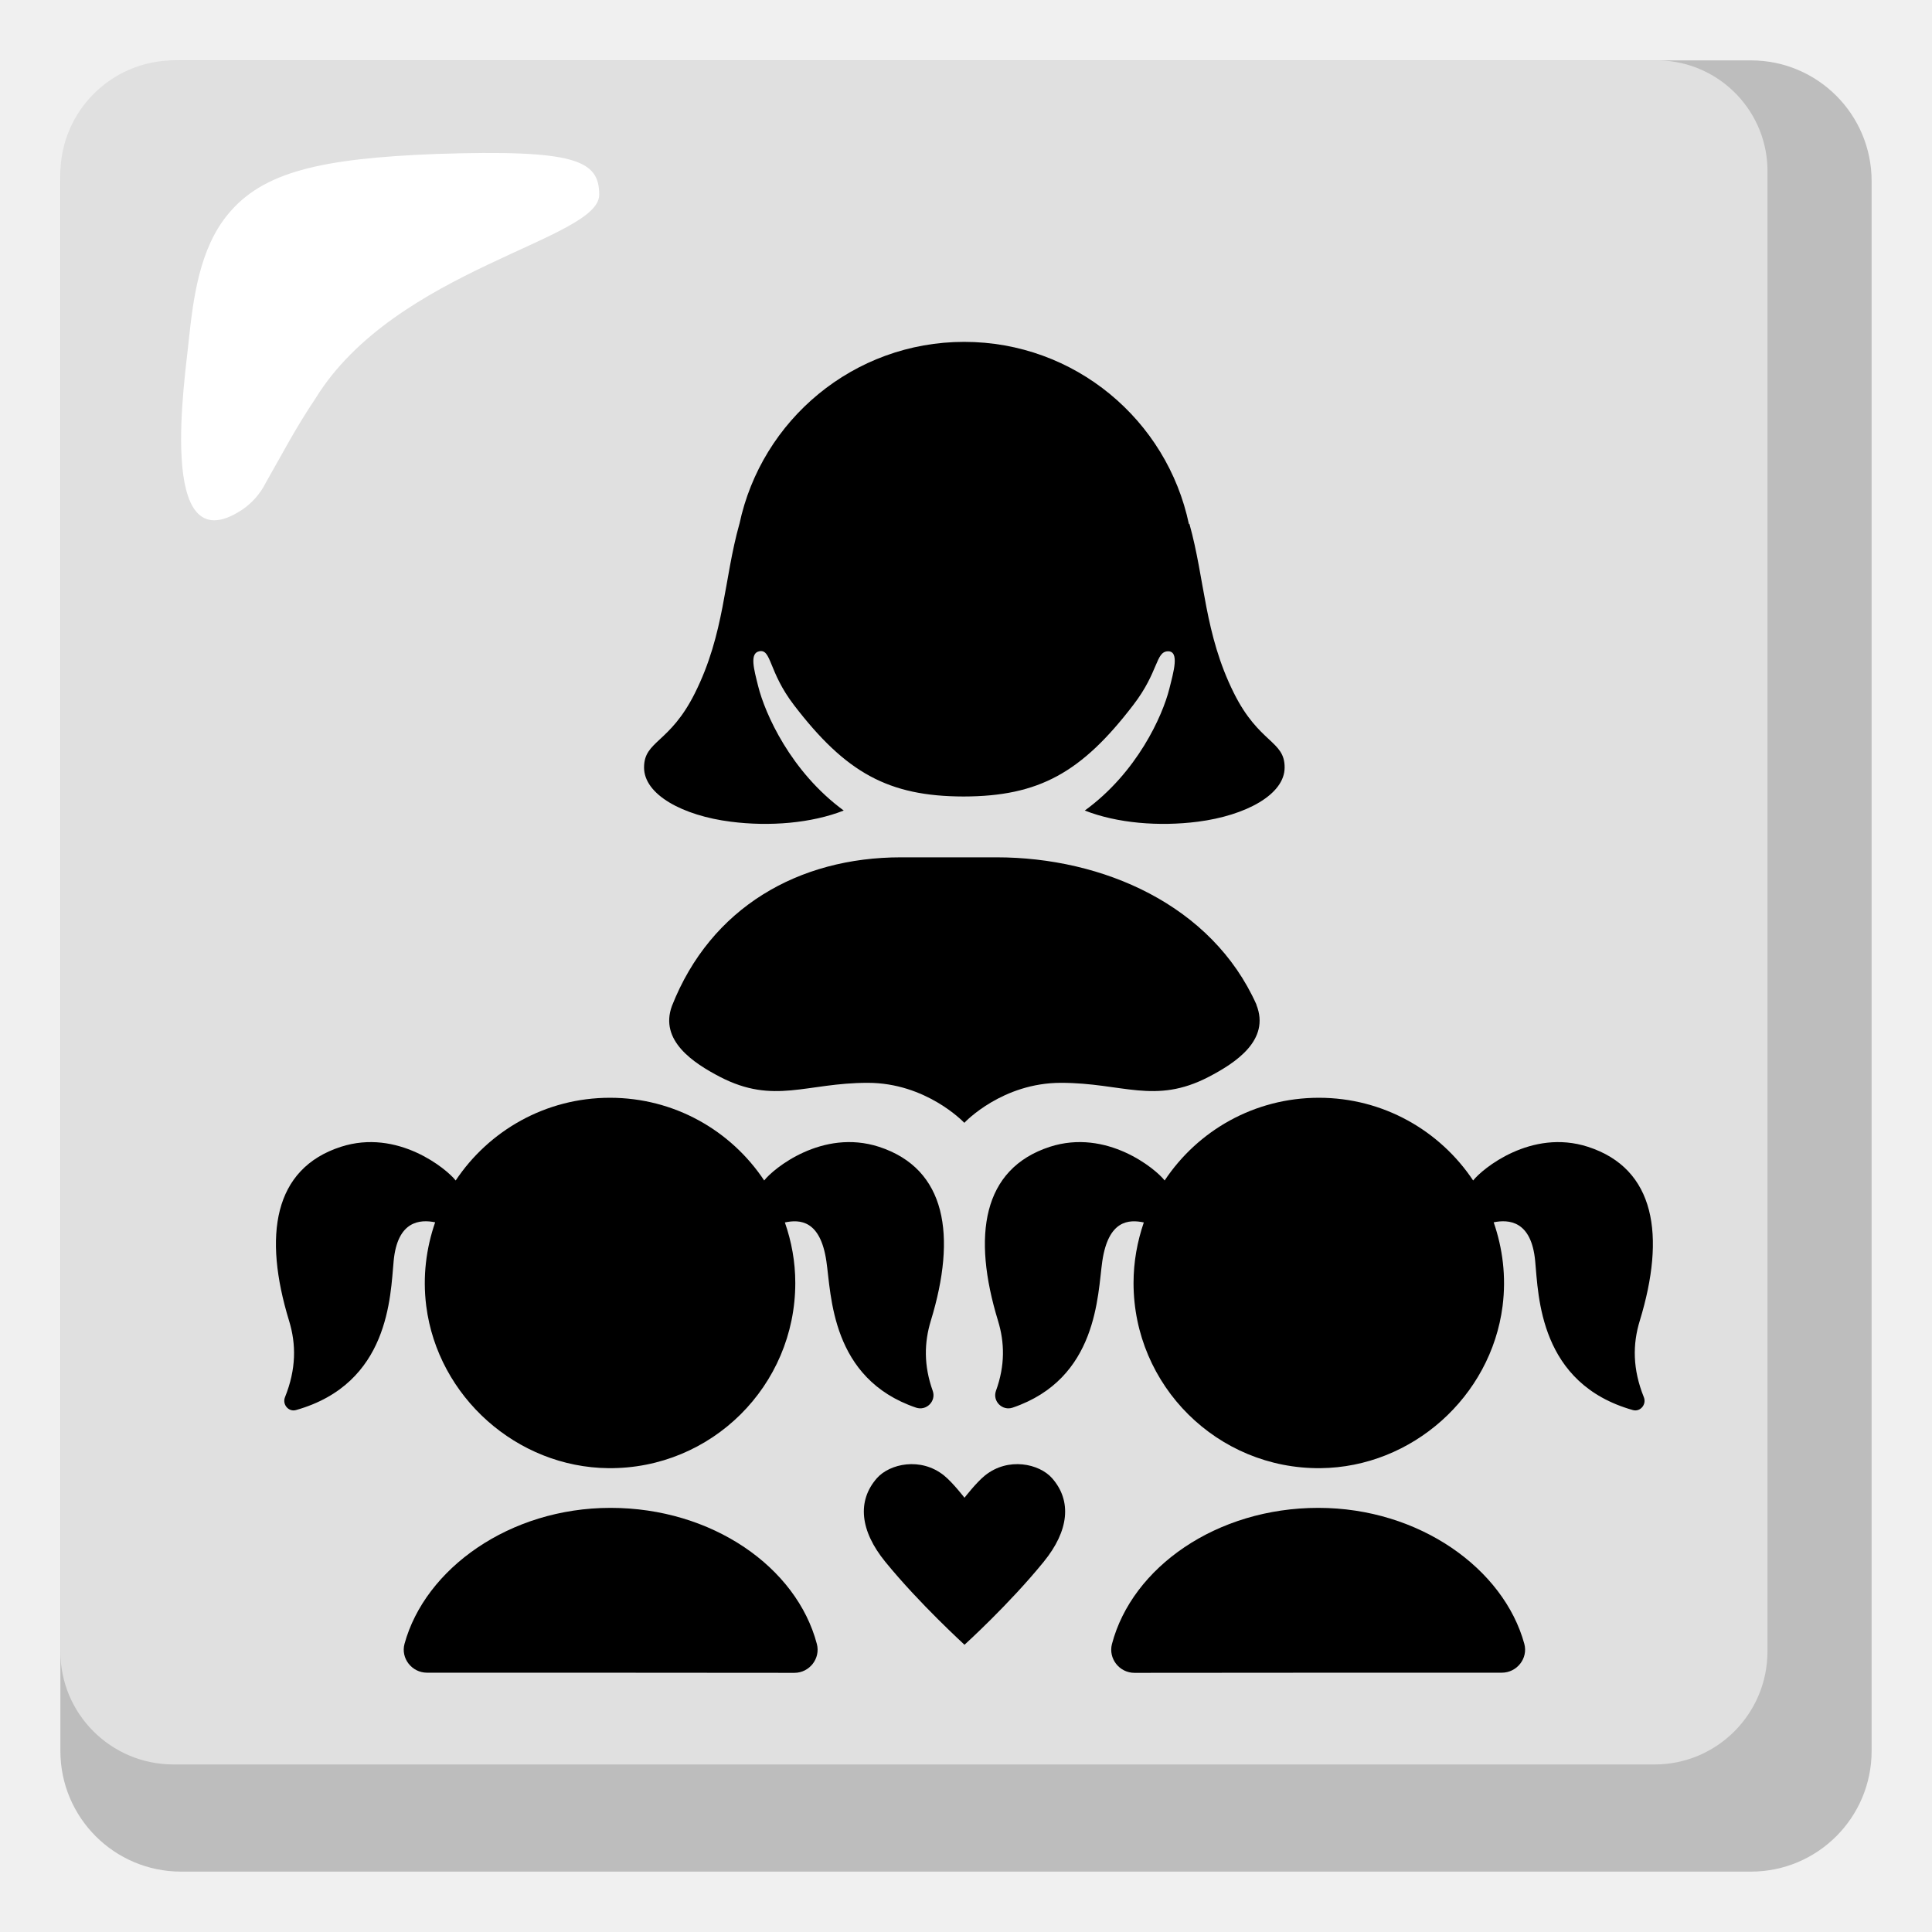
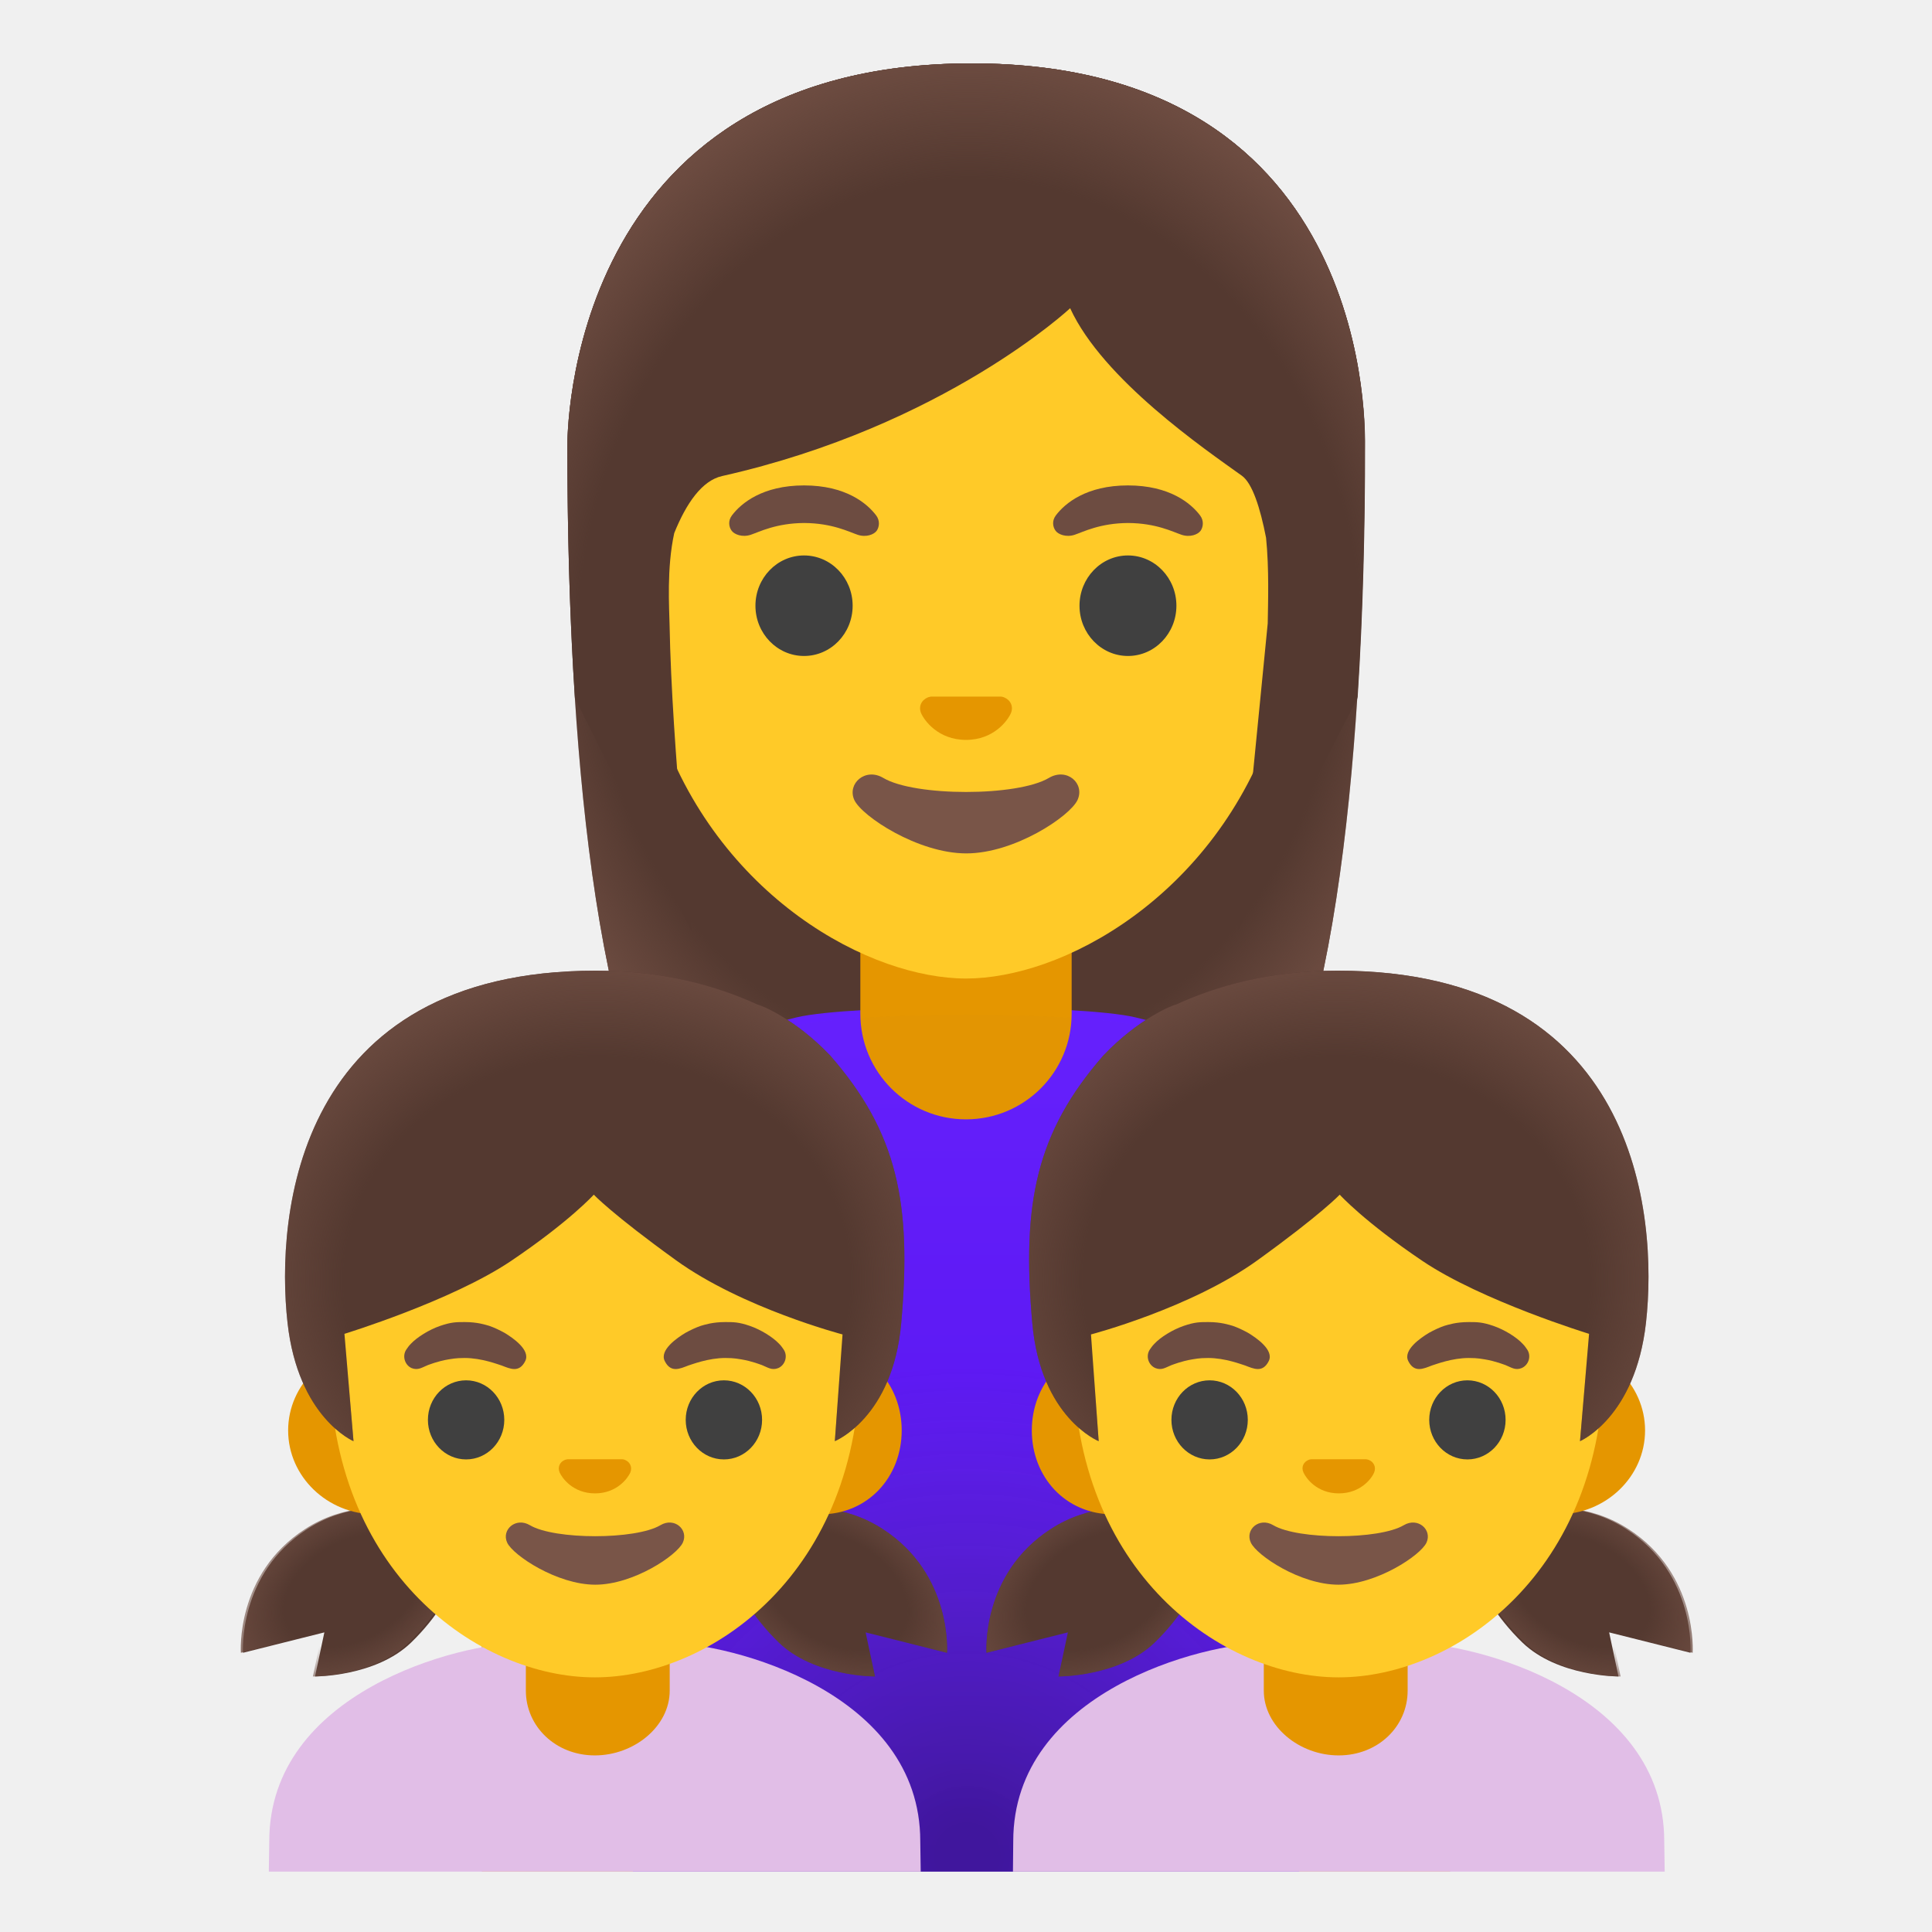
- <svg xmlns="http://www.w3.org/2000/svg" version="1.1" id="Layer_2_00000163776278721407728500000012729086459448881316_" x="0px" y="0px" viewBox="0 0 128 128" style="enable-background:new 0 0 128 128;" xml:space="preserve">
+ <svg xmlns="http://www.w3.org/2000/svg" version="1.1" id="Layer_1" x="0px" y="0px" viewBox="0 0 128 128" style="enable-background:new 0 0 128 128;" xml:space="preserve">
+   <g id="hairGroup_2_">
+     <path id="hair_7_" style="fill:#543930;" d="M64.38,4.2c-27.01,0-26.79,24.97-26.79,25.37c0,16.17,1.24,39.02,7.71,48.01   c2.57,3.56,7.53,3.76,7.53,3.76L64,81.32l11.18,0.02c0,0,4.96-0.2,7.53-3.76c6.47-8.99,7.71-31.84,7.71-48.01   C90.41,29.17,91.38,4.2,64.38,4.2z" />
+     <radialGradient id="hairHighlights_9_" cx="63.999" cy="87.209" r="31.303" gradientTransform="matrix(1 0 0 -1.1901 0 144.5769)" gradientUnits="userSpaceOnUse">
+       <stop offset="0.794" style="stop-color:#6D4C41;stop-opacity:0" />
+       <stop offset="1" style="stop-color:#6D4C41" />
+     </radialGradient>
+     <path id="hairHighlights_2_" style="fill:url(#hairHighlights_9_);" d="M64.38,4.2c-27.01,0-26.79,24.97-26.79,25.37   c0,16.17,1.24,39.02,7.71,48.01c2.57,3.56,7.53,3.76,7.53,3.76L64,81.32l11.18,0.02c0,0,4.96-0.2,7.53-3.76   c6.47-8.99,7.71-31.84,7.71-48.01C90.41,29.17,91.38,4.2,64.38,4.2z" />
+   </g>
  <g>
-     <path style="fill:#BDBDBD;" d="M116,4H12c-4.42,0-8,3.58-8,8v104c0,4.42,3.58,8,8,8h104c4.42,0,8-3.58,8-8V12   C124,7.58,120.42,4,116,4z" />
-     <path style="fill:#E0E0E0;" d="M109.7,4H11.5C7.37,4.03,4.03,7.37,4,11.5v97.9c-0.01,4.14,3.34,7.49,7.48,7.5c0.01,0,0.01,0,0.02,0   h98.1c4.14,0.01,7.49-3.34,7.5-7.48c0-0.01,0-0.01,0-0.02V11.5c0.09-4.05-3.13-7.41-7.18-7.5C109.85,4,109.77,4,109.7,4z" />
-     <path style="fill:#FFFFFF;" d="M39.7,12.9c0-2.3-1.6-3-10.8-2.7c-7.7,0.3-11.5,1.2-13.8,4c-1.9,2.3-2.3,5.6-2.6,8.4   c-0.2,2.2-2.2,14.9,3.5,11.2c0.68-0.45,1.23-1.07,1.6-1.8c1.2-2.1,1.9-3.5,3.3-5.6C26.2,17.8,39.7,15.9,39.7,12.9z" />
-     <g>
-       <path d="M81.75,45.92c-1.97-3.95-1.91-7.51-2.95-11.22c0,0-0.01,0.01-0.03,0.03c-1.45-6.9-7.56-12.08-14.89-12.08    c-7.32,0-13.43,5.17-14.89,12.06l0-0.01c-1.04,3.7-0.97,7.26-2.95,11.22c-1.67,3.35-3.37,3.14-3.37,4.93    c0,1.8,2.57,3.19,5.75,3.59c2.57,0.33,5.34,0.1,7.48-0.74c-3.52-2.58-5.22-6.43-5.67-8.24c-0.28-1.12-0.58-2.18,0.07-2.31    c0.82-0.17,0.6,1.34,2.3,3.56c3.43,4.48,6.25,6.05,11.24,6.06c4.99-0.01,7.81-1.58,11.24-6.06c1.7-2.21,1.47-3.54,2.3-3.56    c0.78-0.01,0.37,1.37,0.09,2.49c-0.45,1.79-2.13,5.54-5.6,8.06c2.14,0.84,4.91,1.07,7.49,0.74c3.18-0.41,5.75-1.8,5.75-3.59    C85.12,49.06,83.42,49.27,81.75,45.92z" />
-       <path d="M47.71,71.35c3.58,1.85,5.7,0.39,9.78,0.39c3.86,0,6.33,2.58,6.4,2.65c0.07-0.08,2.53-2.65,6.4-2.65    c4.08,0,6.21,1.46,9.78-0.39c1.79-0.93,4.1-2.44,3.17-4.78c0-0.01,0-0.01,0-0.02c-2.95-6.59-10.17-9.75-17.22-9.75h-6.33    c-6.78,0-12.6,3.32-15.17,9.84C43.67,68.94,45.94,70.43,47.71,71.35z" />
-       <path d="M69.7,97.93c-0.84-0.95-2.9-1.42-4.45-0.17c-0.58,0.47-1.35,1.47-1.35,1.47s-0.77-1-1.35-1.47    c-1.55-1.25-3.61-0.78-4.45,0.17c-1.33,1.51-1.12,3.49,0.55,5.54c2.29,2.81,5.25,5.49,5.25,5.5c0,0,2.96-2.68,5.25-5.5    C70.82,101.42,71.03,99.44,69.7,97.93z" />
-       <path d="M28.29,110.82c-1,0-1.75-0.95-1.49-1.91c1.36-4.97,6.95-9.01,13.65-9.01c6.73,0,12.33,3.93,13.67,9.02    c0.25,0.96-0.49,1.91-1.49,1.91C52.63,110.82,28.29,110.82,28.29,110.82z" />
-       <path d="M61.67,87.5c1.72-5.63,1.04-10.06-3.43-11.52c-3.77-1.22-7.02,1.46-7.61,2.23c-2.2-3.31-5.95-5.48-10.22-5.48    s-8.02,2.18-10.22,5.48c-0.59-0.76-3.84-3.45-7.61-2.23c-4.47,1.45-5.15,5.89-3.43,11.52c0.48,1.56,0.48,3.21-0.27,5.07    c-0.19,0.48,0.24,0.99,0.73,0.85c6.2-1.75,6.25-7.56,6.47-9.87c0.25-2.69,1.76-2.77,2.75-2.57c-0.59,1.71-0.84,3.58-0.59,5.55    c0.77,6.01,6,10.68,12.07,10.74c6.83,0.06,12.38-5.46,12.38-12.27c0-1.41-0.25-2.75-0.69-4.01c0.99-0.21,2.35-0.16,2.75,2.57    c0.33,2.22,0.29,7.78,5.94,9.7c0.68,0.23,1.34-0.42,1.11-1.1C61.19,90.46,61.23,88.94,61.67,87.5z" />
-       <path d="M99.5,110.82c1,0,1.75-0.95,1.49-1.91c-1.36-4.97-6.95-9.01-13.65-9.01c-6.73,0-12.33,3.93-13.67,9.02    c-0.25,0.96,0.49,1.91,1.49,1.91C75.16,110.82,99.5,110.82,99.5,110.82z" />
-       <path d="M66.12,87.5c-1.72-5.63-1.04-10.06,3.43-11.52c3.77-1.22,7.02,1.46,7.61,2.23c2.2-3.31,5.95-5.48,10.22-5.48    s8.02,2.18,10.22,5.48c0.59-0.76,3.84-3.45,7.61-2.23c4.47,1.45,5.15,5.89,3.43,11.52c-0.48,1.56-0.48,3.21,0.27,5.07    c0.19,0.48-0.24,0.99-0.73,0.85c-6.2-1.75-6.25-7.56-6.47-9.87c-0.25-2.69-1.76-2.77-2.75-2.57c0.59,1.71,0.84,3.58,0.59,5.55    c-0.77,6.01-6,10.68-12.07,10.74c-6.82,0.06-12.38-5.46-12.38-12.27c0-1.41,0.25-2.75,0.68-4.01c-0.99-0.21-2.35-0.16-2.75,2.57    c-0.32,2.22-0.29,7.78-5.94,9.7c-0.68,0.23-1.34-0.42-1.11-1.1C66.6,90.46,66.56,88.94,66.12,87.5z" />
+     <linearGradient id="SVGID_1_" gradientUnits="userSpaceOnUse" x1="64.001" y1="4.226" x2="64.001" y2="59.444" gradientTransform="matrix(1 0 0 -1 0 128)">
+       <stop offset="0" style="stop-color:#530EEB" />
+       <stop offset="1" style="stop-color:#651FFF" />
+     </linearGradient>
+     <path style="fill:url(#SVGID_1_);" d="M75.21,67.4c-1.83-0.43-6.52-0.65-11.21-0.65s-9.38,0.22-11.21,0.65   c-11.23,2.67-20.86,9.43-20.86,25.43V124h1.5h1.5h58.14h1.5h1.5V92.83C96.07,76.83,86.44,70.07,75.21,67.4z" />
+   </g>
+   <g id="neck_3_">
+     <g id="neck_2_">
+       <path style="fill:#E59600;" d="M64,74.16L64,74.16c-3.87,0-7-3.13-7-7v-6.42h14v6.42C71,71.03,67.87,74.16,64,74.16z" />
    </g>
  </g>
+   <g id="arm_1_">
+     <linearGradient id="SVGID_2_" gradientUnits="userSpaceOnUse" x1="36.929" y1="3.947" x2="36.929" y2="30.179" gradientTransform="matrix(1 0 0 -1 0 128)">
+       <stop offset="0.604" style="stop-color:#FFCA28" />
+       <stop offset="1" style="stop-color:#FFB300" />
+     </linearGradient>
+     <polygon style="fill:url(#SVGID_2_);" points="31.93,124 32.93,124 33.93,124 39.93,124 40.93,124 41.93,124 41.93,96.82    31.93,96.82  " />
+   </g>
+   <g id="arm">
+     <linearGradient id="SVGID_3_" gradientUnits="userSpaceOnUse" x1="91.071" y1="3.947" x2="91.071" y2="30.179" gradientTransform="matrix(1 0 0 -1 0 128)">
+       <stop offset="0.604" style="stop-color:#FFCA28" />
+       <stop offset="1" style="stop-color:#FFB300" />
+     </linearGradient>
+     <polygon style="fill:url(#SVGID_3_);" points="86.07,96.82 86.07,124 87.07,124 88.07,124 94.07,124 95.07,124 96.07,124    96.07,96.82  " />
+   </g>
+   <path id="head_2_" style="fill:#FFCA28;" d="M64,11.85L64,11.85L64,11.85c-11.36,0-21.88,8.45-21.88,26.36  c0,14.39,8.91,22.9,16.67,25.64c1.85,0.65,3.63,0.98,5.22,0.98c1.57,0,3.35-0.33,5.18-0.97c7.76-2.73,16.7-11.25,16.7-25.65  C85.88,20.29,75.36,11.85,64,11.85z" />
+   <path id="mouth_3_" style="fill:#795548;" d="M69.49,51.54c-2.08,1.24-8.89,1.24-10.97,0c-1.19-0.71-2.41,0.38-1.92,1.46  c0.49,1.07,4.21,3.54,7.42,3.54s6.88-2.47,7.37-3.54C71.89,51.91,70.69,50.83,69.49,51.54z" />
+   <path id="nose_3_" style="fill:#E59600;" d="M66.52,46.2c-0.07-0.03-0.14-0.04-0.21-0.05h-4.62c-0.07,0.01-0.14,0.03-0.21,0.05  c-0.42,0.17-0.65,0.6-0.45,1.06c0.2,0.46,1.12,1.76,2.97,1.76c1.85,0,2.77-1.3,2.97-1.76C67.17,46.8,66.94,46.37,66.52,46.2z" />
+   <g id="eyes_1_">
+     <ellipse style="fill:#404040;" cx="53.27" cy="40.13" rx="3.22" ry="3.33" />
+     <ellipse style="fill:#404040;" cx="74.73" cy="40.13" rx="3.21" ry="3.33" />
+   </g>
+   <g id="eyebrows_1_">
+     <path style="fill:#6D4C41;" d="M58.05,34.15c-0.61-0.81-2.03-1.99-4.78-1.99s-4.17,1.18-4.78,1.99c-0.27,0.36-0.2,0.77-0.01,1.02   c0.17,0.23,0.69,0.45,1.26,0.26c0.57-0.19,1.68-0.77,3.54-0.78c1.86,0.01,2.97,0.59,3.54,0.78c0.57,0.19,1.08-0.02,1.26-0.26   C58.25,34.93,58.32,34.51,58.05,34.15z" />
+     <path style="fill:#6D4C41;" d="M79.51,34.15c-0.61-0.81-2.03-1.99-4.78-1.99s-4.17,1.18-4.78,1.99c-0.27,0.36-0.2,0.77-0.01,1.02   c0.17,0.23,0.69,0.45,1.26,0.26c0.57-0.19,1.68-0.77,3.54-0.78c1.86,0.01,2.97,0.59,3.54,0.78c0.57,0.19,1.08-0.02,1.26-0.26   C79.71,34.93,79.78,34.51,79.51,34.15z" />
+   </g>
+   <g id="hairGroup_1_">
+     <g id="hair">
+       <path style="fill:#543930;" d="M64.38,4.2c-27.01,0-26.79,24.97-26.79,25.37c0,5.11,0.12,10.88,0.5,16.68l7.76,15.53    c0,0-1.34-12.17-1.49-20.42c-0.02-1.06-0.2-3.72,0.31-6.04c0.79-1.96,1.83-3.48,3.17-3.78c14.72-3.31,23.06-11.12,23.06-11.12    c2.17,4.73,8.94,9.35,11.38,11.1c0.69,0.5,1.21,2.11,1.6,4.11c0.21,2.07,0.13,4.34,0.11,5.67l-2.01,20.44l7.95-15.48    c0-0.03,0.01-0.07,0.02-0.1c0.37-5.76,0.49-11.5,0.49-16.58C90.41,29.17,91.38,4.2,64.38,4.2z" />
+     </g>
+     <radialGradient id="hairHighlights_10_" cx="64.219" cy="84.558" r="32.788" gradientTransform="matrix(1 0 0 -1.2135 0 146.0553)" gradientUnits="userSpaceOnUse">
+       <stop offset="0.794" style="stop-color:#6D4C41;stop-opacity:0" />
+       <stop offset="1" style="stop-color:#6D4C41" />
+     </radialGradient>
+     <path id="hairHighlights_1_" style="fill:url(#hairHighlights_10_);" d="M64.38,4.2c-27.01,0-26.79,24.97-26.79,25.37   c0,5.11,0.12,10.88,0.5,16.68l4.42-0.01c-0.04-1.92,1.31-13.81,5.32-14.71C62.55,28.21,70.89,20.4,70.89,20.4   c2.17,4.73,8.94,9.35,11.38,11.1c2,1.44,2.61,12.22,2.57,14.74h5.07c0-0.03,0.01-0.07,0.02-0.1c0.37-5.76,0.49-11.5,0.49-16.58   C90.41,29.17,91.38,4.2,64.38,4.2z" />
+   </g>
+   <g style="opacity:0.39;">
+     <radialGradient id="SVGID_4_" cx="64.071" cy="5.103" r="57.774" gradientTransform="matrix(1 0 0 -0.9787 0 127.893)" gradientUnits="userSpaceOnUse">
+       <stop offset="0.035" style="stop-color:#212121" />
+       <stop offset="0.217" style="stop-color:#333333;stop-opacity:0.679" />
+       <stop offset="0.574" style="stop-color:#616161;stop-opacity:0.05" />
+     </radialGradient>
+     <path style="fill:url(#SVGID_4_);" d="M74.93,67.86c-1.54-0.36-5.9-0.61-10.86-0.61s-9.32,0.25-10.86,0.61   C39.95,71.01,33.5,78.85,33.5,91.83V124h61.14V91.83C94.64,78.85,88.19,71.01,74.93,67.86z" />
+   </g>
+   <path id="shirt_8_" style="fill:#E1BEE7;" d="M60.97,121.98c0-9.84-12.51-13.14-16.87-13.14h-9.38c-4.35,0-16.88,3.3-16.88,13.14  c0,0-0.01,0.79-0.03,2.02h1.02h0.98H59h0.98H61C60.98,122.98,60.97,121.98,60.97,121.98z" />
+   <g id="neck_1_">
+     <path style="fill:#E59600;" d="M39.41,116.3c-2.6,0-4.57-1.92-4.57-4.29v-2.38h9.53v2.38C44.37,114.38,42.01,116.3,39.41,116.3z" />
+   </g>
+   <g id="hair_x5F_back_5_">
+     <g id="hair_8_">
+       <path style="fill:#543930;" d="M20.87,111.07l0.62-2.92l-5.39,1.35c0,0-0.38-5.2,4.26-8.2c5.09-3.29,10.94,0.22,10.94,0.22    s-0.58,3.93-4.06,7.3C24.9,111.09,20.87,111.07,20.87,111.07z" />
+     </g>
+     <g id="hair_6_">
+       <path style="fill:#543930;" d="M57.97,111.07l-0.62-2.92l5.39,1.35c0,0,0.38-5.2-4.26-8.2c-5.09-3.29-10.94,0.22-10.94,0.22    s0.58,3.93,4.06,7.3C53.95,111.09,57.97,111.07,57.97,111.07z" />
+     </g>
+     <radialGradient id="hairHighlights_11_" cx="55.325" cy="22.628" r="9.837" gradientTransform="matrix(0.8651 0.5016 0.3314 -0.5715 -0.0369 90.5509)" gradientUnits="userSpaceOnUse">
+       <stop offset="0.525" style="stop-color:#6D4C41;stop-opacity:0" />
+       <stop offset="1" style="stop-color:#6D4C41" />
+     </radialGradient>
+     <path id="hairHighlights_6_" style="fill:url(#hairHighlights_11_);" d="M57.97,111.07l-0.62-2.92l5.39,1.35c0,0,0.38-5.2-4.26-8.2   c-5.09-3.29-10.94,0.22-10.94,0.22s0.58,3.93,4.06,7.3C53.95,111.09,57.97,111.07,57.97,111.07z" />
+     <radialGradient id="hairHighlights_12_" cx="1274.48" cy="22.628" r="9.342" gradientTransform="matrix(-0.8651 0.5016 -0.3314 -0.5715 1133.421 -520.9948)" gradientUnits="userSpaceOnUse">
+       <stop offset="0.525" style="stop-color:#6D4C41;stop-opacity:0" />
+       <stop offset="1" style="stop-color:#6D4C41" />
+     </radialGradient>
+     <path id="hairHighlights_4_" style="fill:url(#hairHighlights_12_);" d="M20.73,111.07l0.62-2.92l-5.39,1.35c0,0-0.38-5.2,4.26-8.2   c5.09-3.29,10.94,0.22,10.94,0.22s-0.58,3.93-4.06,7.3C24.75,111.09,20.73,111.07,20.73,111.07z" />
+   </g>
+   <g id="ears_2_">
+     <path style="fill:#E59600;" d="M54.36,89.21h-3.97H28.85h-3.98c-3.18,0-5.78,2.5-5.78,5.56s2.6,5.56,5.78,5.56h3.98h21.53h3.97   c3.18,0,5.39-2.5,5.39-5.56S57.54,89.21,54.36,89.21z" />
+   </g>
+   <path id="head_7_" style="fill:#FFCA28;" d="M39.41,66.27L39.41,66.27L39.41,66.27c-9.33,0-17.57,9.8-17.57,23.9  c0,14.02,9.87,20.96,17.57,20.96s17.57-6.93,17.57-20.96C56.98,76.06,48.73,66.27,39.41,66.27z" />
+   <path id="mouth_8_" style="fill:#795548;" d="M43.75,101.05c-1.64,0.97-7,0.97-8.64,0c-0.94-0.56-1.9,0.3-1.51,1.15  c0.38,0.84,3.31,2.79,5.84,2.79s5.42-1.95,5.8-2.79C45.63,101.35,44.69,100.49,43.75,101.05z" />
+   <path id="nose_8_" style="fill:#E59600;" d="M41.4,96.72c-0.05-0.02-0.11-0.04-0.17-0.04H37.6c-0.06,0.01-0.11,0.02-0.17,0.04  c-0.33,0.13-0.51,0.47-0.35,0.84c0.16,0.36,0.88,1.38,2.34,1.38c1.46,0,2.18-1.02,2.34-1.38C41.91,97.19,41.73,96.85,41.4,96.72z" />
+   <g id="eyes_8_">
+     <ellipse style="fill:#404040;" cx="30.88" cy="94.07" rx="2.53" ry="2.62" />
+     <ellipse style="fill:#404040;" cx="47.96" cy="94.07" rx="2.53" ry="2.62" />
+   </g>
+   <g id="eyebrows_8_">
+     <path style="fill:#6D4C41;" d="M26.92,89.41c0.1-0.13,0.13-0.21,0.31-0.39c0.4-0.42,1.18-0.92,1.94-1.18   c0.73-0.25,1.07-0.25,1.62-0.25c0.85,0,1.37,0.18,1.62,0.25c0.35,0.12,0.68,0.28,1.01,0.46c0.55,0.33,1.74,1.14,1.38,1.87   c-0.4,0.81-1.01,0.51-1.56,0.3c-0.24-0.07-1.32-0.5-2.46-0.5c-0.62,0-0.88,0.07-1.05,0.09c-0.73,0.12-1.28,0.35-1.38,0.38   c-0.38,0.15-0.65,0.37-1.08,0.2C26.82,90.44,26.63,89.84,26.92,89.41z" />
+     <path style="fill:#6D4C41;" d="M51.92,89.41c-0.1-0.13-0.13-0.21-0.31-0.39c-0.4-0.42-1.18-0.92-1.94-1.18   c-0.73-0.25-1.07-0.25-1.62-0.25c-0.85,0-1.37,0.18-1.62,0.25c-0.35,0.12-0.68,0.28-1.01,0.46c-0.55,0.33-1.74,1.14-1.38,1.87   c0.4,0.81,1.01,0.51,1.56,0.3c0.24-0.07,1.32-0.5,2.46-0.5c0.62,0,0.88,0.07,1.04,0.09c0.73,0.12,1.28,0.35,1.38,0.38   c0.38,0.15,0.65,0.37,1.08,0.2C52.02,90.44,52.21,89.84,51.92,89.41z" />
+   </g>
+   <g id="hair_x5F_front_7_">
+     <g id="hair_1_">
+       <path style="fill:#543930;" d="M54.98,69.91c-2.33-2.43-4.56-3.32-4.78-3.35c-2.71-1.24-6.2-2.25-10.72-2.25    c-19.88,0-21.23,16.2-20.43,23.33c0.7,6.29,4.37,7.84,4.37,7.84l-0.6-7.11c0,0,7.11-2.18,11.04-4.83    c3.87-2.61,5.48-4.39,5.48-4.39s1.2,1.28,5.44,4.34c4.4,3.18,11.04,4.92,11.04,4.92l-0.51,7.07c0,0,3.85-1.54,4.4-7.84    C60.41,79.75,59.47,75.03,54.98,69.91z" />
+     </g>
+     <radialGradient id="hairHighlights_13_" cx="46.744" cy="43.215" r="23.474" gradientTransform="matrix(1.0432 0 0 -0.9174 -9.2029 124.4322)" gradientUnits="userSpaceOnUse">
+       <stop offset="0.685" style="stop-color:#6D4C41;stop-opacity:0" />
+       <stop offset="1" style="stop-color:#6D4C41" />
+     </radialGradient>
+     <path id="hairHighlights_5_" style="fill:url(#hairHighlights_13_);" d="M54.98,69.91c-2.33-2.43-4.56-3.32-4.78-3.35   c-2.71-1.24-6.2-2.25-10.72-2.25c-19.88,0-21.23,16.2-20.43,23.33c0.7,6.29,4.37,7.84,4.37,7.84l-0.6-7.11   c0,0,7.11-2.18,11.04-4.83c3.87-2.61,5.48-4.39,5.48-4.39s1.2,1.28,5.44,4.34c4.4,3.18,11.04,4.92,11.04,4.92l-0.51,7.07   c0,0,3.85-1.54,4.4-7.84C60.41,79.75,59.47,75.03,54.98,69.91z" />
+   </g>
+   <path id="shirt_2_" style="fill:#E1BEE7;" d="M67.13,121.98c0-9.84,12.51-13.14,16.87-13.14h9.38c4.35,0,16.88,3.3,16.88,13.14  c0,0,0.01,0.79,0.03,2.02h-1.02h-0.97H69.11h-0.98h-1.02C67.12,122.98,67.13,121.98,67.13,121.98z" />
+   <g id="neck_4_">
+     <path style="fill:#E59600;" d="M88.69,116.3c2.61,0,4.57-1.92,4.57-4.29v-2.38h-9.53v2.38C83.73,114.38,86.09,116.3,88.69,116.3z" />
+   </g>
+   <g id="hair_x5F_back_4_">
+     <g id="hair_15_">
+       <path style="fill:#543930;" d="M107.23,111.07l-0.62-2.92l5.39,1.35c0,0,0.38-5.2-4.26-8.2c-5.09-3.29-10.94,0.22-10.94,0.22    s0.58,3.93,4.06,7.3C103.21,111.09,107.23,111.07,107.23,111.07z" />
+     </g>
+     <g id="hair_13_">
+       <path style="fill:#543930;" d="M70.13,111.07l0.62-2.92l-5.39,1.35c0,0-0.38-5.2,4.26-8.2c5.09-3.29,10.94,0.22,10.94,0.22    s-0.58,3.93-4.06,7.3C74.15,111.09,70.13,111.07,70.13,111.07z" />
+     </g>
+     <radialGradient id="hairHighlights_14_" cx="945.222" cy="22.628" r="9.837" gradientTransform="matrix(-0.8651 0.5016 -0.3314 -0.5715 897.9821 -355.8345)" gradientUnits="userSpaceOnUse">
+       <stop offset="0.525" style="stop-color:#6D4C41;stop-opacity:0" />
+       <stop offset="1" style="stop-color:#6D4C41" />
+     </radialGradient>
+     <path id="hairHighlights_8_" style="fill:url(#hairHighlights_14_);" d="M70.13,111.07l0.62-2.92l-5.39,1.35c0,0-0.38-5.2,4.26-8.2   c5.09-3.29,10.94,0.22,10.94,0.22s-0.58,3.93-4.06,7.3C74.15,111.09,70.13,111.07,70.13,111.07z" />
+     <radialGradient id="hairHighlights_15_" cx="384.582" cy="22.628" r="9.342" gradientTransform="matrix(0.8651 0.5016 0.3314 -0.5715 -235.4762 -74.6093)" gradientUnits="userSpaceOnUse">
+       <stop offset="0.525" style="stop-color:#6D4C41;stop-opacity:0" />
+       <stop offset="1" style="stop-color:#6D4C41" />
+     </radialGradient>
+     <path id="hairHighlights_7_" style="fill:url(#hairHighlights_15_);" d="M107.37,111.07l-0.62-2.92l5.39,1.35   c0,0,0.38-5.2-4.26-8.2c-5.09-3.29-10.94,0.22-10.94,0.22s0.58,3.93,4.06,7.3C103.35,111.09,107.37,111.07,107.37,111.07z" />
+   </g>
+   <g id="ears_1_">
+     <path style="fill:#E59600;" d="M73.74,89.21h3.97h21.53h3.97c3.18,0,5.78,2.5,5.78,5.56s-2.6,5.56-5.78,5.56h-3.97H77.72h-3.97   c-3.18,0-5.39-2.5-5.39-5.56S70.57,89.21,73.74,89.21z" />
+   </g>
+   <path id="head_8_" style="fill:#FFCA28;" d="M88.69,66.27L88.69,66.27L88.69,66.27c9.33,0,17.57,9.8,17.57,23.9  c0,14.02-9.87,20.96-17.57,20.96s-17.57-6.93-17.57-20.96C71.12,76.06,79.37,66.27,88.69,66.27z" />
+   <path id="mouth_2_" style="fill:#795548;" d="M84.36,101.05c1.64,0.97,7,0.97,8.64,0c0.94-0.56,1.9,0.3,1.51,1.15  c-0.38,0.84-3.31,2.79-5.84,2.79c-2.53,0-5.42-1.95-5.8-2.79C82.47,101.35,83.42,100.49,84.36,101.05z" />
+   <path id="nose_2_" style="fill:#E59600;" d="M86.7,96.72c0.05-0.02,0.11-0.04,0.17-0.04h3.64c0.06,0.01,0.11,0.02,0.17,0.04  c0.33,0.13,0.51,0.47,0.36,0.84s-0.88,1.38-2.34,1.38s-2.18-1.02-2.34-1.38C86.19,97.19,86.37,96.85,86.7,96.72z" />
+   <g id="eyes_2_">
+     <ellipse style="fill:#404040;" cx="97.22" cy="94.07" rx="2.53" ry="2.62" />
+     <ellipse style="fill:#404040;" cx="80.14" cy="94.07" rx="2.53" ry="2.62" />
+   </g>
+   <g id="eyebrows_2_">
+     <path style="fill:#6D4C41;" d="M101.18,89.41c-0.1-0.13-0.13-0.21-0.31-0.39c-0.39-0.42-1.18-0.92-1.94-1.18   c-0.73-0.25-1.07-0.25-1.62-0.25c-0.85,0-1.37,0.18-1.62,0.25c-0.35,0.12-0.68,0.28-1.01,0.46c-0.55,0.33-1.74,1.14-1.38,1.87   c0.4,0.81,1.01,0.51,1.56,0.3c0.24-0.07,1.32-0.5,2.46-0.5c0.62,0,0.88,0.07,1.04,0.09c0.73,0.12,1.28,0.35,1.38,0.38   c0.38,0.15,0.65,0.37,1.07,0.2C101.28,90.44,101.47,89.84,101.18,89.41z" />
+     <path style="fill:#6D4C41;" d="M76.18,89.41c0.1-0.13,0.13-0.21,0.31-0.39c0.39-0.42,1.18-0.92,1.94-1.18   c0.73-0.25,1.07-0.25,1.62-0.25c0.85,0,1.37,0.18,1.62,0.25c0.35,0.12,0.68,0.28,1.01,0.46c0.55,0.33,1.74,1.14,1.38,1.87   c-0.4,0.81-1.01,0.51-1.56,0.3c-0.24-0.07-1.32-0.5-2.46-0.5c-0.62,0-0.88,0.07-1.04,0.09c-0.73,0.12-1.28,0.35-1.38,0.38   c-0.38,0.15-0.65,0.37-1.07,0.2C76.08,90.44,75.89,89.84,76.18,89.41z" />
+   </g>
+   <g id="hair_x5F_front_5_">
+     <g id="hair_2_">
+       <path style="fill:#543930;" d="M73.12,69.91c2.33-2.43,4.56-3.32,4.78-3.35c2.71-1.24,6.2-2.25,10.72-2.25    c19.88,0,21.23,16.2,20.43,23.33c-0.71,6.29-4.37,7.84-4.37,7.84l0.6-7.11c0,0-7.11-2.18-11.04-4.83    c-3.87-2.61-5.48-4.39-5.48-4.39s-1.2,1.28-5.44,4.34c-4.4,3.18-11.04,4.92-11.04,4.92l0.51,7.07c0,0-3.85-1.54-4.4-7.84    C67.69,79.75,68.64,75.03,73.12,69.91z" />
+     </g>
+     <radialGradient id="hairHighlights_16_" cx="899.806" cy="43.215" r="23.474" gradientTransform="matrix(-1.0432 0 0 -0.9174 1027.203 124.4322)" gradientUnits="userSpaceOnUse">
+       <stop offset="0.685" style="stop-color:#6D4C41;stop-opacity:0" />
+       <stop offset="1" style="stop-color:#6D4C41" />
+     </radialGradient>
+     <path id="hairHighlights_3_" style="fill:url(#hairHighlights_16_);" d="M73.12,69.91c2.33-2.43,4.56-3.32,4.78-3.35   c2.71-1.24,6.2-2.25,10.72-2.25c19.88,0,21.23,16.2,20.43,23.33c-0.71,6.29-4.37,7.84-4.37,7.84l0.6-7.11c0,0-7.11-2.18-11.04-4.83   c-3.87-2.61-5.48-4.39-5.48-4.39s-1.2,1.28-5.44,4.34c-4.4,3.18-11.04,4.92-11.04,4.92l0.51,7.07c0,0-3.85-1.54-4.4-7.84   C67.69,79.75,68.64,75.03,73.12,69.91z" />
+   </g>
</svg>
